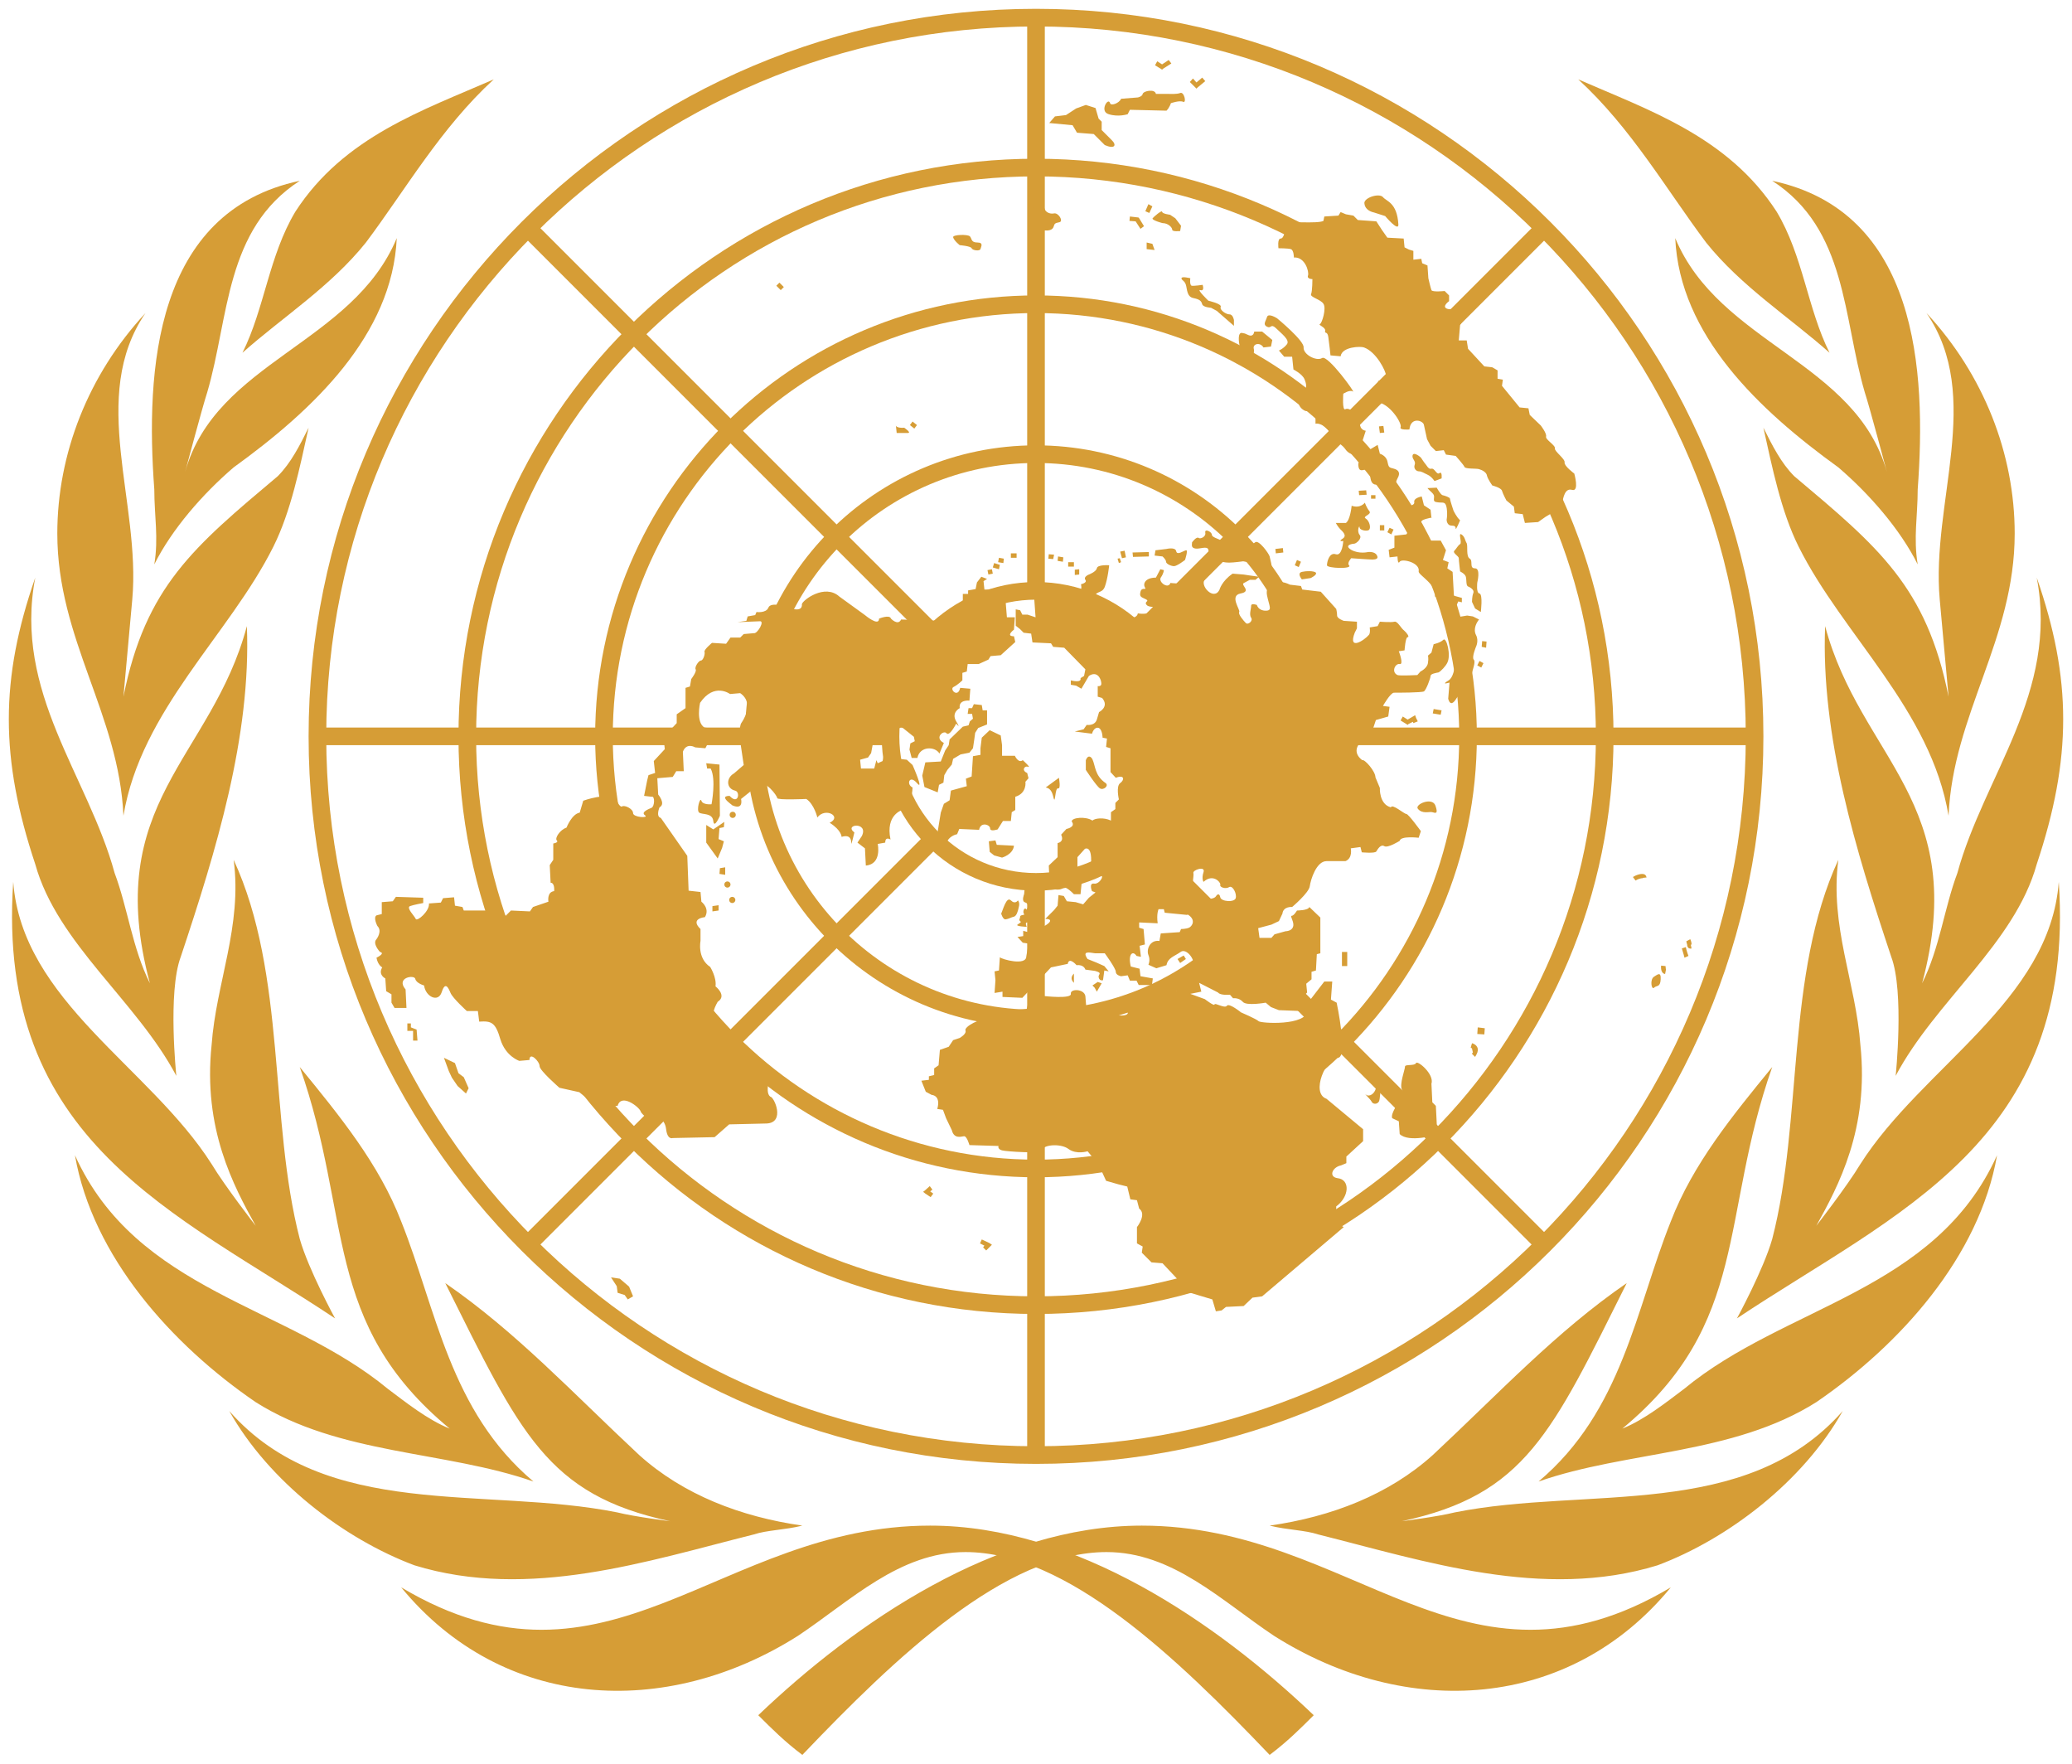
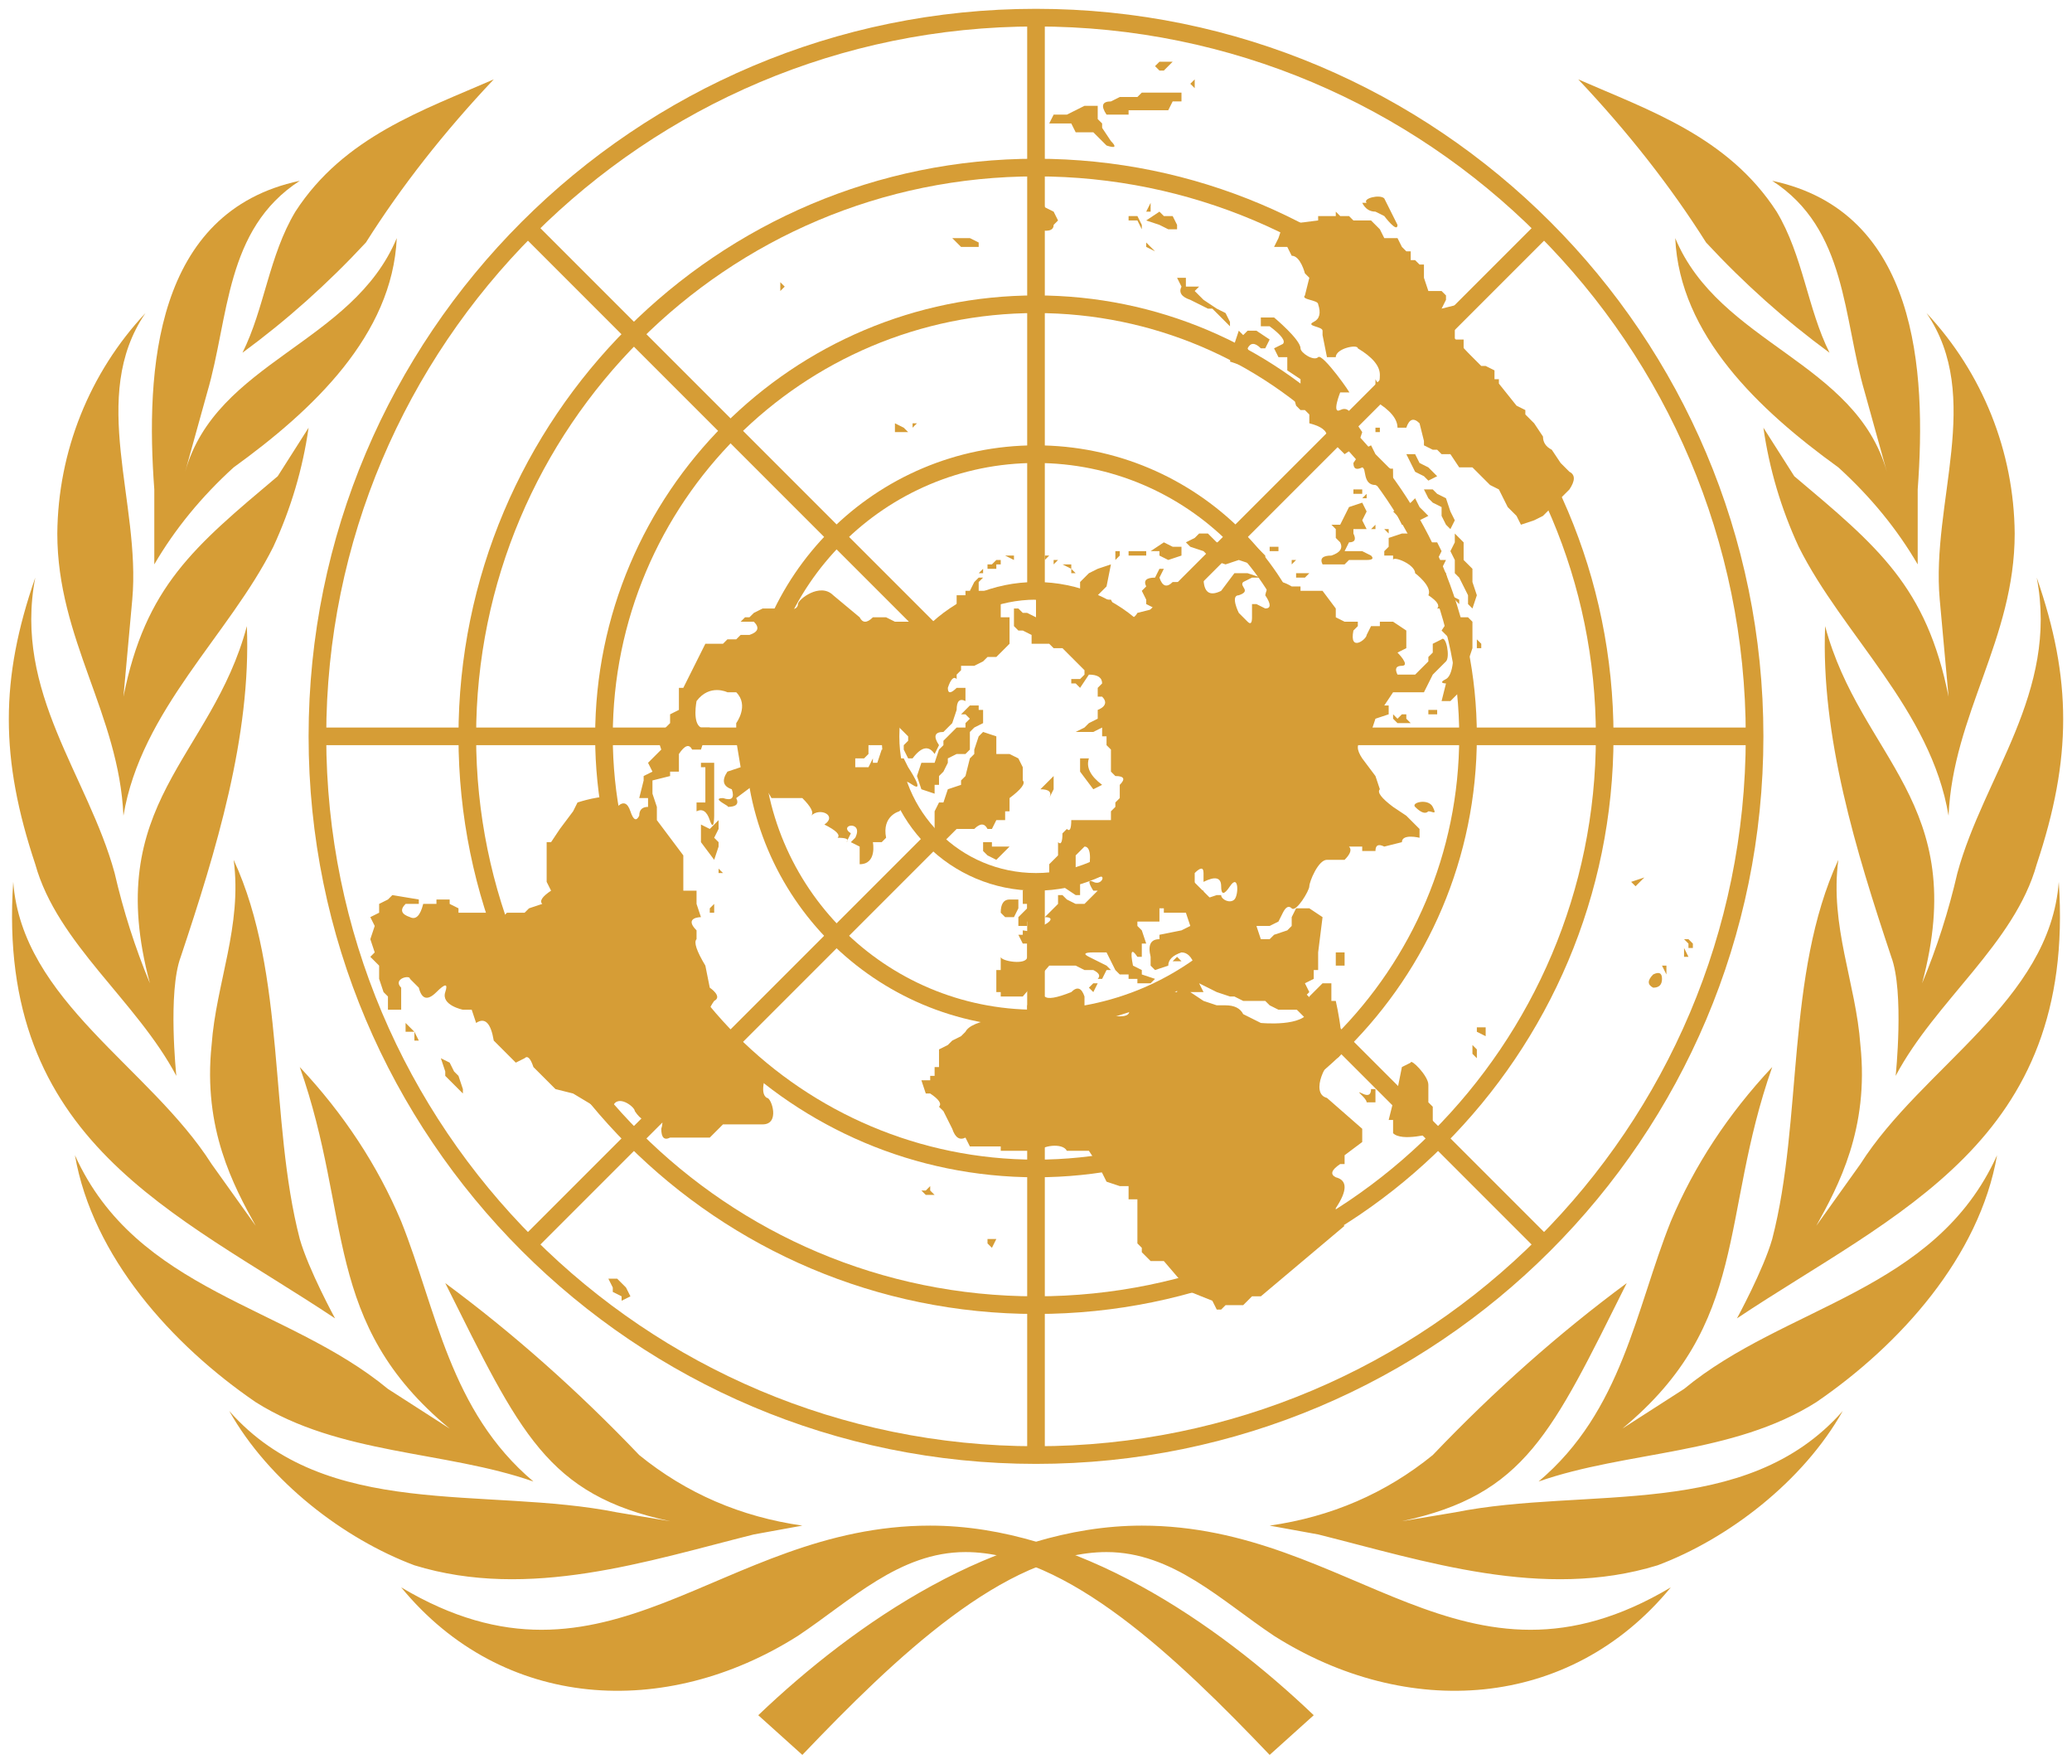
- <svg xmlns="http://www.w3.org/2000/svg" xmlns:xlink="http://www.w3.org/1999/xlink" viewBox="0 0 470 400" fill="#D69D36">
-   <path id="b" d="m121 336c-19-16-22-39-30-59-5-13-14-24-23-35 12 34 5 58 34 82-5-2-10-6-14-9-23-19-57-22-71-53 4 23 22 43 41 56 19 12 43 11 63 18m50 12c3-1 7-1 11-2-14-2-27-7-37-16-15-14-28-28-44-39 17 34 23 48 51 54 0 0-8-1-12-2-30-6-66 2-88-23 9 16 26 29 42 35 26 8 53-1 77-7m40-2c-48 0-73 42-120 14 23 28 60 30 90 11 12-8 23-19 38-19 23 0 48 24 69 46 4-3 7-6 10-9-22-21-54-43-87-43m-135-47s-6-11-8-18c-7-27-3-60-15-86 2 15-4 28-5 42-2 19 5 32 10 41 0 0-7-9-10-14-14-22-43-37-45-64-4 59 37 75 73 99m-14-175c4-8 6-18 8-27-2 4-4 8-7 11-19 16-30 25-35 50l2-22c2-22-10-46 3-65-13 14-20 32-20 50 0 24 14 41 15 64 4-24 24-41 34-61m-7-44c9-8 20-15 28-25 9-12 17-26 29-37-16 7-34 13-45 30-6 10-7 22-12 32m-20 48c4-8 11-16 18-22 18-13 36-30 37-52-10 24-41 28-48 53 0 0 4-15 5-18 5-17 4-37 21-48-33 7-35 43-33 70 0 6 1 11 0 17m5 116s-2-19 1-27c8-24 16-50 15-75-8 30-33 40-22 81-4-8-5-17-8-25-6-22-23-41-18-67-8 23-8 41 0 65 5 18 23 31 32 48" />
-   <use transform="matrix(-1,0,0,1,470,0)" xlink:href="#b" />
-   <g stroke="#D69D36" stroke-width="4" fill="none">
+ <svg xmlns="http://www.w3.org/2000/svg" xmlns:xlink="http://www.w3.org/1999/xlink" fill="#d69d36" viewBox="0 0 470 400">
+   <path id="a" d="M121 336c-19-16-22-39-30-59q-8-19-23-35c12 34 5 58 34 82l-14-9c-23-19-57-22-71-53 4 23 22 43 41 56 19 12 43 11 63 18m50 12 11-2q-21-3-37-16-21-22-44-39c17 34 23 48 51 54l-12-2c-30-6-66 2-88-23 9 16 26 29 42 35 26 8 53-1 77-7m40-2c-48 0-73 42-120 14 23 28 60 30 90 11 12-8 23-19 38-19 23 0 48 24 69 46l10-9c-22-21-54-43-87-43M76 299s-6-11-8-18c-7-27-3-60-15-86 2 15-4 28-5 42-2 19 5 32 10 41l-10-14c-14-22-43-37-45-64-4 59 37 75 73 99M62 124q6-13 8-27l-7 11c-19 16-30 25-35 50l2-22c2-22-10-46 3-65a74 74 0 0 0-20 50c0 24 14 41 15 64 4-24 24-41 34-61m-7-44q15-11 28-25 12-19 29-37c-16 7-34 13-45 30-6 10-7 22-12 32m-20 48q7-12 18-22c18-13 36-30 37-52-10 24-41 28-48 53l5-18c5-17 4-37 21-48-33 7-35 43-33 70zm5 116s-2-19 1-27c8-24 16-50 15-75-8 30-33 40-22 81q-5-12-8-25c-6-22-23-41-18-67-8 23-8 41 0 65 5 18 23 31 32 48" />
+   <use xlink:href="#a" transform="matrix(-1 0 0 1 470 0)" />
+   <g fill="none" stroke="#d69d36" stroke-width="4">
    <circle cx="235" cy="167" r="163" />
    <circle cx="235" cy="167" r="129" />
    <circle cx="235" cy="167" r="98" />
    <circle cx="235" cy="167" r="64" />
    <circle cx="235" cy="167" r="33" />
-     <path d="m235 4v130m0 66v130m-115-278 92 92m46 46 92 92m-278-115h130m66 0h130m-278 115 92-92m46-46 92-92" />
+     <path d="M235 4v130m0 66v130M120 52l92 92m46 46 92 92M72 167h130m66 0h130M120 282l92-92m46-46 92-92" />
  </g>
-   <g id="m" transform="matrix(.1 0 0 .1 211 140)">
-     <path d="m161 672c4-8 12-40 22-30s16 0 16 0 5 5 2 15c-2 10-5 20-11 22-6 1-11 5-19 6-6 1-10-13-10-13zm82-13c2-2 5 8 10 6 5-1 7 9 2 9s-5 6-5 9 0 9-4 13-7 1-12-1c-5-3-7-3-14-3-6 0-1 10-1 10s-26-1-21-5 10-5 6-8 0-5 0-10 12-3 9-6c-4-4 0-18 6-10l4-9c-4-4-1-5-9-8-7-3-1-18-1-18l1-10c2-13 27-14 29-3 1 11 0 19 0 19l7 3s-1 8-7 8 0 4-4 8zm921-608c-7 7-22 10-22 10l-5 19-8 7s2 5 0 17-17 19-17 19l-7 8s-40 2-45 0c-15-7-5-27 5-25s-2-29-2-29l13-2s2-30 7-30-2-10-8-15c-7-5-15-22-22-20s-33 0-33 0l-5 10-18 3s2 13-2 17c-10 12-48 37-32-5l5-10v-15l-30-2s-15-5-15-12-2-15-2-15l-35-39-42-5-3-8-25-3c-30-15-57-2-52 24 5 25 13 35-3 35-17 0-20-13-20-13s-13-5-13 2-5 20 0 27-7 17-12 12-18-20-15-25-23-37 3-42c27-5-2-20 8-24l13-7h13l8-7-22-3-13-2-25-2c-25 17-30 37-30 37-13 25-45-10-33-24s-37-2-45 5-33 3-33 3c-5 15-28-2-22-12 7-10 7-17 7-17l-8-2-10 19c-23 0-30 13-25 22 5 8-7-2-10 10s2 12 12 17-5 5 2 13 27 0 15 12-35 7-35 7c-2 15-33 12-37 7-3-5-28-35-28-35l-32-2c-3-24 15-12 22-30 7-19 10-49 10-49s-27-2-28 7c-2 8-18 14-18 14s-13 5-8 12-10 10-10 10 3 11-2 15c-13 14-47 2-52-3l-20-8-20-13-23 10-7 7h-25l-2 20 45 5 3 42-18-6h-12l-5-10-10-2v37l10 8 8 8 17 2 3 20 42 2 5 8 25 2 48 49-3 15-8 5c3 12-22 5-22 5v10l12 2 12 7 17-29c18-12 27 5 28 15 2 10-8 8-8 8v24l10 3c17 20-7 32-7 32l-5 17c-5 15-23 12-23 12l-7 10-20 5 39 5c4-14 14-17 19-10s5 19 5 19l10 2-2 19 10 3v54l12 13c20-8 20 5 10 12s-3 37-3 37l-8 8v14l-10 7v19c-17-8-37-5-42 0-15-10-47-7-47 2 10 13-12 17-12 17l-12 13c8 17-8 19-8 19v32l-20 19 2 44c0 12 25 13 30 7 5-7 25 14 25 14h15l3-30-10-5v-49l17-19c20-7 13 44 13 49 2 19 10 17 18 13 17-7 3 19-10 17s-5 17-5 17l8 3-15 12-13 15-17-5-20-2-7-12-12-2-2 24-8 10-20 20c27 0-3 19-10 19 15 5-2 20-40 8v12l-13 2 12 13 13 2-5 29c0 22-55 7-60 2l-2 30-10 2 2 20-2 29 18-3v12l45 2 65-69 38-8c3-17 20 3 20 3 17-2 20 10 20 10l22 3c18 5 7 7 8 14 2 10 10 7 10 7l3-22 10 2-10-12-18-8-20-8c-13-19 3-15 17-13h22s25 34 25 42 12 10 12 10l15-2 5 12h15l5 10h30l2-15-28-5-2-17-20-5c-7-29 5-37 13-24l10 2-3-25 12-3-3-35-10-3v-12l42 2c-3-22 2-32 2-32h12l2 8 51 5 36-41c-2-3 4-5 0-9-5-5-12 0-20-5s0-34-2-40c-2-7 28-17 23-2s0 22 0 22c22-20 40 2 38 7s12 10 20 5 18 15 15 25-33 8-35-2-7-7-10-2-18 8-27 3c-2-1-2-2-3-3l-36 41h2c20 12 10 27 3 30s-18 3-18 3l-3 7-43 3-3 17c-22-3-30 20-25 32s0 22 0 22l18 8 23-7c3-17 18-20 32-30 13-10 35 19 28 32s-7 19-7 19l2 15-17 7-13 7-2 8h-45l-8 8-22 2-7 10-15 2s-25 12-15 25c10 14-42 12-53-7-3 17-22 2-22 2l-18-5-2-25c-3-17-35-17-33-5s-60 5-60 5l-20 10-18 11-2 8-30 3-13 7-5-10h-13l-13 19c-35 2-68 22-65 30s-13 17-13 17l-15 5-10 15-20 7-3 35-10 7v15l-12 3v8l-17 2 10 25 13 7c23 3 13 32 13 32l13 2 7 19 13 27c5 20 20 15 27 14 7-2 13 20 13 20l66 2s-3 7 8 10c12 3 88 7 91 2-3-15 42-19 60-5 18 13 43 5 43 5l25 30 17 37 28 8 20 5 7 29 15 2 5 19c18 13-5 42-5 42v37l13 7-2 14 22 22 25 2 63 67 50 15 8 27 13-2 10-8 40-2 20-19 22-3 185-157-17-10v-37c30-22 32-61 3-64-21-3-12-25 8-29l12-5v-15l38-35v-27l-83-69c-37-13 0-94 25-93 25 2-2-125-2-125l-13-7 3-41h-18l-30 39-8 27c-3 35-106 29-111 24s-40-20-40-20-27-22-32-15-28-8-28-3-22-12-22-12l-33-12 25-5-5-20 43 22c5 7 27 5 27 5l7 8s13-2 22 8c8 10 52 2 52 2l12 10 18 7 52 2 2-32 10-10-2-20 12-10v-17l10-3 2-37 8-2v-81l-25-24c-2 8-28 8-28 8s-7 12-12 12 7 15 3 25c-3 10-17 10-17 10l-25 7-7 8h-27l-3-22 30-8 17-8 8-17c2-17 22-15 22-15s38-32 40-47 15-57 38-57h43c17-7 12-29 12-29l22-3 3 12s30 3 33-2 10-17 18-12 35-12 35-12c2-12 43-7 43-7l5-15s-28-39-33-39-32-24-35-15c-27-7-25-44-25-44l-10-24c0-14-25-42-30-39-25-19-7-40 0-42s23-25 23-25l8-24 28-8 3-22-15-2s17-30 25-30 63 0 68-3 15-30 15-35 13-7 18-8c5-2 17-15 20-22 9-17-2-59-9-52zm461 539c-1-3-2-6-5-7-7-3-20 2-26 6l6 8c6-4 15-6 16-5v-1zm43 201-10-1c-1 8 1 18 9 19l2-10s-1-4-1-8zm37-40c3 10 6 20 6 21l9-4s-4-10-6-20zm22-8v-2c0-3-1-7-3-11l-9 5c1 2 1 5 2 7 0 3 1 6 3 8 2 1 4 2 7 1l-2-10c0 1 1 1 2 2zm-85 72c7-4 16-13 15 6s-9 13-15 19-10-19 0-25zm-401 130 1-15 16 2-1 14zm1 33c-2-9-12-12-13-12l-3 10c1 0 2 1 3 2l2 9c-1 1-2 2-2 3l7 7c5-8 7-13 6-19zm-1243 312-10 9-5 4 5 4 12 8 6-8-7-5 5-4zm118 121-4 9 10 5-3 4 7 7 13-13-6-4zm-459-2170 10 10-7 7-10-10zm302 315 10 8-6 8-10-8zm-38 7 2 19h25c10 0-8-12-8-12s-20 2-19-7zm548-470-17-2-1 10 14 1 11 17 8-6-11-18-2-2zm45-354-5 9 13 8 3 2 2-2 19-12-6-8-15 10zm89 48-8-9-7 8 15 15 3-3 17-14-7-8zm-552 351c-1-6 33-7 38-2s2 14 17 14 8 10 7 15c-2 5-18 3-20-2s-27-7-27-7-13-10-15-18zm191-19c26 8 35 2 37-5s3-8 13-10-2-22-12-20-20-3-22-12c-2-8-18-30-20-13s-12 17-10 29c3 11 8 29 14 31zm165-285c-4-15-25 19-3 25 22 7 43 0 43 0l5-10 83 2c7-7 10-17 10-17s20-7 28-3c8 3 2-24-7-20-8 3-25 2-25 2h-30c-2-12-28-7-30 0-1 6-11 8-11 8l-38 3c-4 10-23 17-25 10zm3 83-22-22v-19l-7-7-7-24-22-7-22 8-23 15-25 3-13 15 53 5 10 17 38 3 25 25c23 10 28 0 15-12zm77 162 7-16 9 5-7 15zm497-17c-3-13 33-25 42-15 8 10 32 12 35 62 1 18-30-19-30-19l-25-8c-14-3-21-11-22-20zm-175 44c-5 15-7 35-15 35s-5 22-5 22 22 0 28 2c7 2 7 19 7 19 25-2 35 32 32 41-3 8 10 8 10 8s0 27-3 34 22 12 28 22c7 10-3 44-8 46s13 7 12 15c-2 8 5 0 7 14 2 13 5 42 5 42l23 2c3-22 46-23 53-20 28 10 50 54 50 64s-18 12-18 12l3 49c28 8 52 49 48 56-3 7 20 5 20 5 3-30 32-20 33-10 2 10 7 32 7 32l8 15 12 12 18-2 5 10 22 3s18 20 20 25 27 3 33 5c7 2 17 7 18 15 2 8 12 22 12 22s20 5 22 12 10 22 10 22l17 14 2 15 18 2 5 20 30-2 17-12c22-12 37-27 38-34 2-7 5-32 22-27s5-37 5-37-23-17-22-25c2-8-23-25-22-32 2-7-22-20-20-27s-12-25-12-25l-25-24-3-15-20-2-40-49 2-14-12-2v-19l-12-7-18-2-37-40-3-19h-18l3-35c12-15 5-44 5-44s-23 12-35 7 5-17 5-17v-13l-10-10s-28 3-30-2-7-27-7-27l-2-29-12-5-2-10-18 2v-20l-10-3-10-5-2-20-37-2-12-17-13-20-42-3-10-10-17-3-12-5-5 8-32 2-2 10c-14 7-80 0-82 5zm-306-10c3 5 23 10 23 10 13 0 22 10 22 15s18 3 18 3l2-12-13-17-12-8s-18-2-18-7c0-4-19 11-22 16zm0 57-13-3v15l18 2zm185 186v-13s-2-13-10-13-23-10-20-17-28-14-28-14-28-27-18-24 5-12 5-12-20 3-25 2c-5-2-3-17-3-17s-20-5-20 0 7 5 10 15 2 27 17 30 18 7 20 14 20 8 20 8l13 7zm13 45c-2-7-5-30 5-29 10 2 3 0 15 5s13-8 13-8h18l23 19-3 15-17 2c-8-13-25-8-22 3 3 12-8 34-15 35-7 2-28 2-27-8 3-10 10-34 10-34zm274 230 12-37c-17-3-13-22-13-22-2-15-25-32-33-27s-5-35-5-35 15-10 22-5-57-84-70-76-43-8-42-24c2-15-60-66-60-66s-20-13-23-3-10 17 0 22 8-8 20 3c12 12 33 27 25 37s-18 14-18 14l12 14h18l3 29s20 10 25 22 5 19 0 25c-5 7-15 19-13 30 2 12 15 17 15 17l13 2 10 5v22c13-3 35 15 33 27s3 5 20 17 12 14 23 22c11 7 21 2 26-13zm-382 216c0 5-3 12 7 14s28-7 30 3 2 17 15 22 22 7 32 7 32-3 32-3 24 4 28 8c18 19 30 24 35 15 5-8-2-27-3-34-2-7-25-39-33-32s-10 0-25 5-47 2-48-5c-2-7-25-10-25-17s-17-15-15-5-12 15-15 12c-5-4-15 10-15 10zm-83 18-2 12 18 2s8 7 8 12 12 10 18 10c7 0 25-14 25-14s8-24 2-22c-7 2-20 12-22 2s-22-5-22-5zm-86 19 5-1 3 9-5 2zm6-16 10-2 3 15-9 2zm28 2 1 10 36-1v-10zm324-8 17-2 1 10-17 2zm44 37 5-12 9 4-5 12zm145-169 17-1 1 10-17 1zm28 10h10v8h-10zm30-142-10 1-2-15 10-1zm-10 210h10v12h-10zm22 6 9 4-5 11-9-5zm-49-133c10 0-3 39 23 35 27-3 2 12 22 13 20 2 15-15 22-27s3-19-8-22c-12-3-12-3-15-17-3-13-17-17-17-17l-5-20-22 13-22 29c0 24 12 13 22 13zm65 92c13-7 42-7 40-17s17-13 17-13l5 20 15 10 2 19s5-3-13 2-7 13-7 13l-40 2-5-17zm-215 141c8-2 28-3 32 2 3 5-12 12-12 12l-20 3c-6-8-8-15 0-17zm107-15c9 9-50 7-50 0s5-30 20-25 17-30 17-30-13 2-2-5c12-7 0-17-5-22s-10-14-10-14h23c10-7 13-39 13-39 20 7 30-7 30-7s3 10 10 19c7 8-17 12-8 17 8 5 12 20 8 25-3 5-22 2-22-5s-7 8 0 17c7 8-8 20-12 20-3 0-25 3-7 14 18 10 38 5 38 5s15-2 20 7c5 8-2 10-10 10s-48-3-48-3-10 11-5 16zm194-191c-5-7-10-12-17-15s-12-7-18-7c-7 0-13-7-10-15s-5-12-5-19 5-7 13-2 7 7 13 15c7 8 10 17 17 15s12 15 18 10c7-5 5 12 5 12zm-16 16c5 7 15 12 15 19s-3 12 7 13c10 2 17-2 20 7 3 8 3 22 2 29-2 7 2 17 10 17s10 2 10 7 10-19 10-19c-8-7-15-22-15-22s-8-24-8-27-12-7-17-8c-5-2-13-17-13-17zm108 273-7-15s0-13 3-20-7-13-12-15-3-15-5-22-13-12-13-12-3-25-3-30-15-12-10-17 8-12 13-15-5-27 3-22 8 14 12 20c3 7-2 30 7 35 8 5-2 22 12 22 13 0 5 32 5 32s-3 24 5 25c8 2 3 42 3 42zm5 129 5-10 9 5-5 10zm11-55 10 1-1 14-10-2zm-21-56-13-2-30 5-17 32s8 5 15 17 10 81-10 93 2 5 2 5l-3 37c5 17 13 8 18 0s10-10 17-19c7-8 17-24 18-35 2-12 10-30 5-35s5-29 5-29 7-14 0-27c-7-14 2-29 7-35zm-73-172h-25s8 3-15-19-38 5-38 5l-27 3v27l-13 5 2 17 18-2s0 20 5 12 47 2 43 22c-1 8 42 30 37 57 22 3 17 25 17 25l28 3 8-17 8 2v-10l-18-5-3-54-12-8 3-14-13-5 7-22zm-62 414 10-4-4-8-2-6-5 3-12 7-11-7-5 9 13 8 3 2 2-2 10-5zm44-22 18 3 2-10-18-3zm-34 216c-7-10 33-27 40-7s0 17-7 15c-6-2-23 5-33-8zm-172 325h12v32h-12zm77 309c-3 13-15 20-22 15s8 8 12 15c3 7 13 7 17 0 3-7 2-22 5-29 3-6-10-8-12-1zm37 68 15 7 2 29c20 20 85 3 85-2s-3-62-3-62l-8-8-2-42c7-22-32-54-35-47s-25 2-25 8c0 7-13 40-7 52 7 12-5 12-7 24-2 10-19 30-15 41zm-468-361-5-8-14 8 6 9zm-254 33c-8 8-6 15 0 21m52 20 11-19-9-3-12 8 5 5zm-10-527c7 15 5 37 30 54 8 6-5 17-13 12s-32-42-32-42v-22c5-13 12-8 15-2zm-88 88c4 15 3-24 10-22s2-24 2-24l-30 22c14 2 16 17 18 24zm-90 108c-2 20-27 27-27 27l-18-5-10-8-2-24 15-2 3 10zm-27-204v-24l-3-22-25-12-18 17-3 24v15l-17 3-3 46-13 5 2 17-36 10-3 22-13 8-7 20-8 49s15 29 23 15c8-13 22-15 22-15l5-12 45 2c3-19 25-12 25-3 0 8 17 2 17 2l12-19h18l2-20 8-5v-30c27-8 23-34 23-34l7-8-3-12c-13-5-7-17 2-14 8 3-12-15-12-15-10 8-18-10-18-10zm-76-69-13 3-30 29-2 13-8 12-10 25-35 2-7 30 5 26 30 12 3-17 10-5 2-17 7-12 10-12 3-13 17-10 20-4 8-10 3-20 2-15 7-11 20-8v-32h-10l-2-12-18-2-4 9h-8l-2 13h10l2 11-7 6zm-528 203c0 4-3 7-7 7s-7-3-7-7 3-7 7-7 7 3 7 7zm-1 193c0 4-3 7-7 7s-7-3-7-7 3-7 7-7 7 3 7 7zm-18-28c4 0 7-3 7-7s-3-7-7-7-7 3-7 7 3 7 7 7zm-20 40-14 2v12l14-2zm15-86-12 2-1 13 13 2zm-3-91 1-12-25 17-16-10v40l26 36 10-24 4-15-12-5 2-25zm-10-142-30-3 2 12h8c13 24 2 81 2 81s-20 2-23-8-12 22-5 27 30 0 32 19 15-12 15-12zm670-334h-18l-3-37 10-7v-19h-58l-2-19 8-5-13-5-10 13-3 15-17 3v8h-12v22l-47 39-93-3c-7 15-23-2-23-2-3-10-27 0-27 0 0 19-32-8-32-8l-58-42c-33-30-83 8-85 17 2 24-38 5-38 5s-33-10-38 3-27 10-27 10l-3 7-17 3-3 10-20 3 50-2c13-2-5 29-13 27l-23 2-8 8h-22l-10 14-32-2s-18 15-17 20c2 5-3 20-8 20s-15 15-12 20-10 22-10 22l-3 17-10 3v46l-20 14v20l-30 32 3 27-25 27 3 27-15 5-3 12-7 35 17 2c8-3 7 22 0 25s-25 10-15 17-27 5-27-5-20-19-25-15c-5 3-13-15-13-15-18-19-75 2-75 2l-8 27c-18 3-30 34-30 34-15 5-27 24-22 29s-8 7-8 7v37l-8 12 2 40c10 0 8 19 8 19-17 2-13 24-13 24l-35 12-7 10-43-2-12 12-12-12h-83l-3-8-17-3-2-19-25 2-5 10-27 2c2 17-27 42-30 35s-22-25-13-29c8-3 30-7 30-7v-12l-62-2-7 10-25 2v27l-12 3c-8 5 2 24 2 24 12 12-2 30-2 30-10 10 8 29 8 29 13 3-8 13-8 13 3 17 13 22 13 22-10 17 7 25 7 25l2 29 12 7v19l7 12h27l-2-42c-23-27 20-34 22-24s20 15 20 15c3 25 32 40 40 15s15-10 20 2 37 41 37 41h25l3 24c28-2 37 2 48 40 12 39 43 49 43 49l23-2c0-20 23 3 23 14 0 10 45 49 45 49l45 10 42 34 32-3h13c8-29 48 2 52 12 3 10 30 27 33 19s22-3 25 22 15 20 15 20l95-2 33-29 85-2c43-2 17-61 8-61-15-12 5-61 5-61l-121-113c-28 0-3-41-3-41 22-14-5-35-5-35 3-20-12-44-12-44-30-20-22-59-22-59v-27c-25-24 10-27 10-27 12-20-8-35-8-35l-2-22-27-3-3-79-60-86c-12-3-3-24-3-24 15-8-3-29-3-29l-2-37 35-3 8-13h17l-2-44c8-22 28-10 28-10l23 2 13-25 3-20-18-2c-20-12-10-56-10-56 32-47 68-20 68-20l23-2c35 24 3 67 3 67-7 10-3 42-3 42l8 54-22 19c-18 10-18 34 2 39 13 2 8 34-12 12-30 0 17 27 3 20 30 15 23-13 23-13l40-32c15-12 42 25 42 30s66 2 66 2c18 12 25 42 25 42 18-24 57-2 28 12 27 17 27 32 27 32 22-7 22 10 22 15s7-25 7-25c-25-19 33-25 17 8l-10 15 17 13 2 39c37-3 27-49 27-49l17-3c0-15 12-7 12-7-12-57 27-67 27-67 22-5 23-51 23-51-15-7-7-30 10-10s-10-41-10-41l-13-12-18-2-2-19h-30l-5 24-11 5-3-7-5 19h-30l-2-20 18-5 7-10 5-27h22l28-8c2-29 17-22 17-22l25 20 2 10-10 5-2 14 5 19h13c5-27 40-27 50-10l10-24c-23-12 0-30 6-22 7 8 22-22 22-22s12 15 0-5 8-30 8-30c-3-20 22-17 22-17l2-27-23-2c-5 24-25 3-15-2s20-15 20-15v-17l10-3 2-17h25l22-10 5-8 23-2 33-30-3-13c-20 0 0-15 0-15zm-903 1517-13-20 20 3 21 18 9 22-12 7-7-10-16-5zm-367-506 8 23 12 9 11 25-6 12-19-17-13-19-7-15-11-30zm-100-90h-8v17h13v22h10l-2-25-13-5zm1308-1028 10-2 2 10-10 2zm12-6 3-10 13 4-2 10zm24-10 1-10-11-2-2 10zm17-22h13v10h-13zm85 12 1-10 12 1-2 10zm33 7 1-10-12-2-1 10zm12 1h13v10h-13zm15 17v12l10-1v-12z" />
-   </g>
+   <path d="M227 207q0-3 2-3h2v2l-1 2h-2zm8-1h1v4l-2-1h-1v1h-2v-2l1-1 1-1v-1h-1v-3q2-3 3-1v2l1 1h-1zm92-61-2 1v2l-1 1v1l-2 2-1 1h-4q-1-2 1-2c2 0-1-3-1-3l2-1v-4l-3-2h-3v1h-2l-1 2c0 1-4 4-3-1l1-1v-1h-3l-2-1v-2l-3-4h-5v-1h-2q-5-3-6 2 2 3 0 3l-2-1h-1v3q0 2-1 1l-2-2s-2-4 0-4c3-1 0-2 1-3l2-1h2l-3-1h-3l-3 4q-4 2-4-3c0-5-3 0-4 1h-3q-2 2-3-1l1-2h-1l-1 2q-3 0-2 2l-1 1 1 2v1l2 1-4 1q-1 2-4 1l-2-4h-4l3-3 1-5-3 1-2 1-1 1-1 1v2h-5l-2-1-2-1-2 1h-4v2l5 1v4l-2-1h-1l-1-1h-1v4l1 1h1l2 1v2h4l1 1h2l5 5v1l-1 1h-2v1h1l1 1 2-3q3 0 3 2l-1 1v2h1c2 2-1 3-1 3v2l-2 1-1 1-2 1h4l2-1v2h1v2l1 1v5l1 1q3 0 1 2v3l-1 1v1l-1 1v2h-9q0 3-1 2l-1 1q0 3-1 2v3l-2 2v5h3l3 2h1v-3l-1-1v-5l2-2c2 0 1 5 1 5l2 2c2-1 1 2-1 1s0 2 0 2h1l-2 2-1 1h-2l-2-1-1-1h-1v2l-1 1-2 2c3 0 0 2-1 2q2 2-4 1v1h-1l1 2h1v3c0 2-6 1-6 0v3h-1v5h1v1h5l6-7h6l2 1h2q2 1 1 2h1l1-2h1l-1-1-2-1-2-1q-2-1 1-1h3l2 4 1 1h2v1h2v1h3l1-1-3-1v-1l-2-1q-1-5 1-2h1v-3h1l-1-3-1-1v-1h5v-3h1v1h5l4-4v-1h-2v-4q2-2 2 0v2q4-2 4 1t2 0c2-3 2 2 1 3s-3 0-3-1h-1l-3 1v-1l-4 4 1 3-2 1-5 1v1q-3 0-2 4v2l1 1 3-1q0-2 3-3 2 0 3 3 0 3-1 2v1l-2 1-1 1v1h-5l-3 1v1h-2s-2 1-1 2c1 2-4 2-6 0h-2l-2-1v-2q-1-3-3-1-5 2-6 1l-2 1-2 1v1h-3l-1 1-1-1h-1l-1 2q-6 1-7 3l-1 1-2 1-1 1-2 1v4h-1v2h-1v1h-2l1 3h1q3 2 2 3l1 1 1 2 1 2q1 3 3 2l1 2h7v1h9c0-1 5-2 6 0h5l2 3 2 4 3 1h2v3h2v10l1 1v1l2 2h3l6 7 5 2 1 2h1l1-1h4l2-2h2l19-16-2-1v-3q4-6 0-7-2-1 1-3h1v-2l4-3v-3l-8-7c-4-1 0-9 2-9 3 0 0-13 0-13h-1v-4h-2l-3 3v3c-1 4-11 3-11 3l-4-2q-1-2-4-2h-2l-3-1-3-2h3l-1-2 4 2 3 1h1l2 1h5l1 1 2 1h5l1-3 1-1-1-2 2-1v-2h1v-4l1-8-3-2h-3l-1 2v2l-1 1-3 1-1 1h-2l-1-3h3l2-1 1-2q1-2 2-1c1 1 4-4 4-5s2-6 4-6h4q2-2 1-3h3v1h3q0-2 2-1l4-1c0-2 4-1 4-1v-2l-3-3-3-2q-4-3-3-4l-1-3-3-4q-2-3 0-4l2-2 1-3 3-1v-2h-1l2-3h7l2-4 1-1 2-2c1-1 0-6-1-5m46 54-3 1 1 1zm5 20h-1l1 2zm4-4v2h1zm2-1-1-1h-1l1 1v1h1zm-9 7q2-1 2 1t-2 2q-2-1 0-3m-40 13v-1h2v2zm0 4-1-1v2l1 1zm-124 31-1 1h-1l1 1h2l-1-1zm12 12h1v1l1 1 1-2h-1zM177 64l1 1-1 1zm30 32h1l-1 1zm-4 0v2h3l-1-1zm55-47h-2v1h2l1 2v-1zm5-35-1 1 1 1h1l2-2h-1zm8 5v-1l-1 1 1 1zl1-2zm-55 35h4l2 1v1h-4zm19-2q4 1 4-1l1-1-1-2-2-1q-1-3-2-1l-1 3zm17-29q-3 0-1 3h5v-1h9l1-2h2v-2h-9l-1 1h-4zm0 9-2-3v-1l-1-1v-3h-3l-2 1-2 1h-3l-1 2h5l1 2h4l3 3q3 1 1-1m8 16 1-2v2zm50-2c-1-1 3-2 4-1l3 6c0 2-3-2-3-2l-2-1q-2 0-3-2m-18 5-1 3-1 2h3l1 2c2 0 3 4 3 4l1 1-1 4c-1 1 3 1 3 2q1 3-1 4c-2 1 2 1 2 2v1l1 5h2c0-2 5-3 5-2q5 3 5 6t-1 1v5q5 3 5 6h2q1-3 3-1l1 4v1l2 1h1l1 1h2l2 3h3l2 2 2 2 2 1 1 2 1 2 1 1 1 1 1 2 3-1 2-1 3-3 3-3q2-3 0-4l-2-2-2-3q-2-1-2-3l-2-3-2-2v-1l-2-1-4-5v-1h-1v-2l-2-1h-1l-4-4v-2h-2v-3l1-5-4 1 1-2v-1l-1-1h-3l-1-3v-3h-1l-1-1h-1v-2h-1l-1-1-1-2h-3l-1-2-2-2h-4l-1-1h-2l-1-1v1h-4v1zm-31-1 3 1 2 1h2v-1l-1-2h-2l-1-1zm0 5v1l2 1zm19 19v-1l-1-2-2-1-3-2-2-2 1-1h-3v-2h-2l1 2q-1 2 2 3l2 1 2 1h1zm1 4 1-3 1 1 1-1h2l3 2-1 2h-1q-2-2-3 0 1 2-1 4l-3-1zm28 23 1-3-2-3q-1-3-3-2c-2 1 0-4 0-4h2c1 1-6-9-7-8s-4-1-4-2c0-2-6-7-6-7h-3v2h2q4 3 3 4l-2 1 1 2h2v3l3 2v3q-2 0-1 3l1 1h1l1 1v2q4 1 4 3c0 2 0 0 2 2l2 2zm-39 22 1 1 3 1 2 2 3 1 3-1 3 1 3 2v-4l-3-3h-8l-2-2h-2l-1 1zm-8 2h2v1l2 1 3-1v-2h-2l-2-1zm-8 0h1v1l-1 1zm3 0v1h4v-1zm32-1h2v1h-2zm5 4v-1h1zm14-17h2v1h-2zm3 1v1h-1zm3-14h-1v-1h1zm-1 21v1h-1zm2 1h1v1zm-5-14c1 0 0 4 3 4l2 1q2 0 2-3c0-3 0-1-1-2l-1-1-2-2-1-2-2 1-2 3q0 2 2 1m7 10 4-2 1-1 1 2 1 1 1 1-2 1v1h-4l-1-2zm-22 14h3l-1 1h-2zm11-2h-5q-1-2 2-2 3-1 2-3l-1-1v-2l-1-1h2l2-4 3-1 1 2-1 2 1 2h-3v1q1 2-1 2l-1 2h4l2 1q1 1-1 1h-4zm19-19-1-1-2-1-1-2-1-2h2l1 2 2 1 1 1 1 1zm-1 2 1 2 1 1 2 1v2l1 2 1 1 1-2-1-2-1-3-2-1-1-1zm11 27-1-1v-2l-1-2-1-2-1-1v-3l-1-2 1-2v-2l2 2v4l2 2v3l1 3zm0 13 1-1zm1-6 1 1v1h-1zm-2-5h-4l-2 3 2 2c1 1 1 8-1 9s0 1 0 1l-1 4h2l2-2 2-4v-3l1-3v-6zm-7-17h-3l-1-2h-4l-3 1v2l-1 1v1h2v1c0-1 5 1 5 3 0 0 4 3 3 5q3 2 2 3h3l1-2 1 1v-1l-2-1-1-5-1-1 1-2h-2l1-2zm-6 41-1-1v-1h-1l-1 1-1-1v1l1 1zm4-2h2v-1h-2zm-3 21c-1-1 3-2 4 0s0 1-1 1q-1 1-3-1m-18 33h2v3h-2zm8 31q0 2-2 1c-2-1 1 1 1 2h2v-3zm4 7h1v3c2 2 9 0 9 0v-6l-1-1v-4c0-2-4-6-4-5l-2 1-1 5-1 3zm-47-36-1-1-1 1h1zm-25 3v2m5 2 1-2h-1l-1 1zm-1-53q-1 3 3 6l-2 1-3-4v-3zm-9 9 1-2v-3l-3 3q3 0 2 2m-9 11-3 3-2-1-1-1v-2h2v1zm-3-21v-4l-3-1-1 1-1 3v1l-1 1-1 4-1 1v1l-3 1-1 3h-1l-1 2v5s1 3 2 2l2-2 1-1h4q2-2 3 0h1l1-2h2v-2h1v-3q4-3 3-4v-3l-1-2-2-1zm-7-6h-2l-3 3v1l-1 1-1 3h-3l-1 3 1 3 3 1v-2h1v-2l1-1 1-2v-1l2-1h2l1-1v-4l1-1 2-1v-3h-1v-1h-2l-1 1-1 1h1l1 1-1 1zm-53 20-1-1zm0 19-1-1zm-2-3-1-1zm-2 4-1 1v1h1zm1-8v1h1zm0-9v-2l-2 2-2-1v4l3 4 1-3v-1l-1-1zm-1-15h-3v1h1v8h-2v2q2-1 3 2c1 3 1-1 1-1zm67-33h-2v-4h1v-2h-6v-2l1-1h-1l-1 1-1 2h-1v1h-2v2l-4 4h-10l-2-1h-3q-2 2-3 0l-6-5c-3-3-8 1-8 2 0 2-4 1-4 1h-4l-2 1-1 1h-1l-1 1h-2 5q2 2-1 3h-2l-1 1h-2l-1 1h-4l-1 2-1 2-1 2-1 2-1 2h-1v5l-2 1v2l-3 3 1 3-3 3 1 2-2 1v1l-1 4h2v2q-2 0-2 2-1 2-2-1t-3-1l-1-2c-2-1-8 1-8 1l-1 2-3 4-2 3h-1v9l1 2q-3 2-2 3l-3 1-1 1h-4l-1 1-2-1h-8v-1l-2-1v-1h-3v1h-3q-1 4-3 3-3-1-1-3h3v-1l-6-1-1 1-2 1v2l-2 1 1 2-1 3 1 3-1 1 2 2v3l1 3 1 1v3h3v-5c-2-2 2-3 2-2l2 2q1 4 4 1t2 0c-1 3 4 4 4 4h2l1 3q3-2 4 4l5 5 2-1q1-1 2 2l5 5 4 1 5 3h4c1-3 5 0 5 1q2 3 4 2 3-1 2 2 0 3 2 2h9l3-3h9c4 0 2-6 1-6-2-1 0-6 0-6l-12-12c-3 0 0-4 0-4 2-1-1-3-1-3l-1-5q-3-5-2-6v-2c-3-3 1-3 1-3l-1-3v-3h-3v-8l-6-8v-3l-1-3v-3l4-1v-1h2v-4q2-3 3-1h2l1-3 1-2h-2c-2-1-1-6-1-6 3-4 7-2 7-2h2c3 3 0 7 0 7v4l1 6-3 1q-2 3 1 4 1 3-2 2c-3 0 2 2 1 2q3 0 2-2l4-3c2-1 4 3 4 3h7q3 3 2 4c2-2 6 0 3 2q4 2 3 3 3 0 2 1l1-2c-3-2 3-3 1 1l-1 1 2 1v4c4 0 3-5 3-5h2l1-1c-1-5 3-6 3-6q3-3 2-5-2-3 1-1c3 2-1-4-1-4l-1-2h-2v-2h-3l-1 3h-1v-1l-1 2h-3v-2h2l1-1v-3h2l3-1q1-3 2-2l2 2v1l-1 1v1l1 2h1q3-4 5-1l1-2q-2-3 1-3l2-2q1 1 0 0l1-3q0-3 2-2v-3h-2q-2 2-2 0 1-3 2-2v-1l1-1v-1h3l2-1 1-1h2l3-3v-3zm-90 152-1-2h2l2 2 1 2-2 1v-1l-2-1zm-37-51 1 2 1 1 1 3v1l-2-2-2-2v-1l-1-3zm-10-9v2h2v2h1l-1-2-1-1zm131-103v1h-1zm1 0v-1h2v1zm3-1v-1h-1l-1 1zm1-2h2v1zm9 1v-1h1zm3 0h-1v1zm1 1h2v1zm2 1v1h1z" />
</svg>
